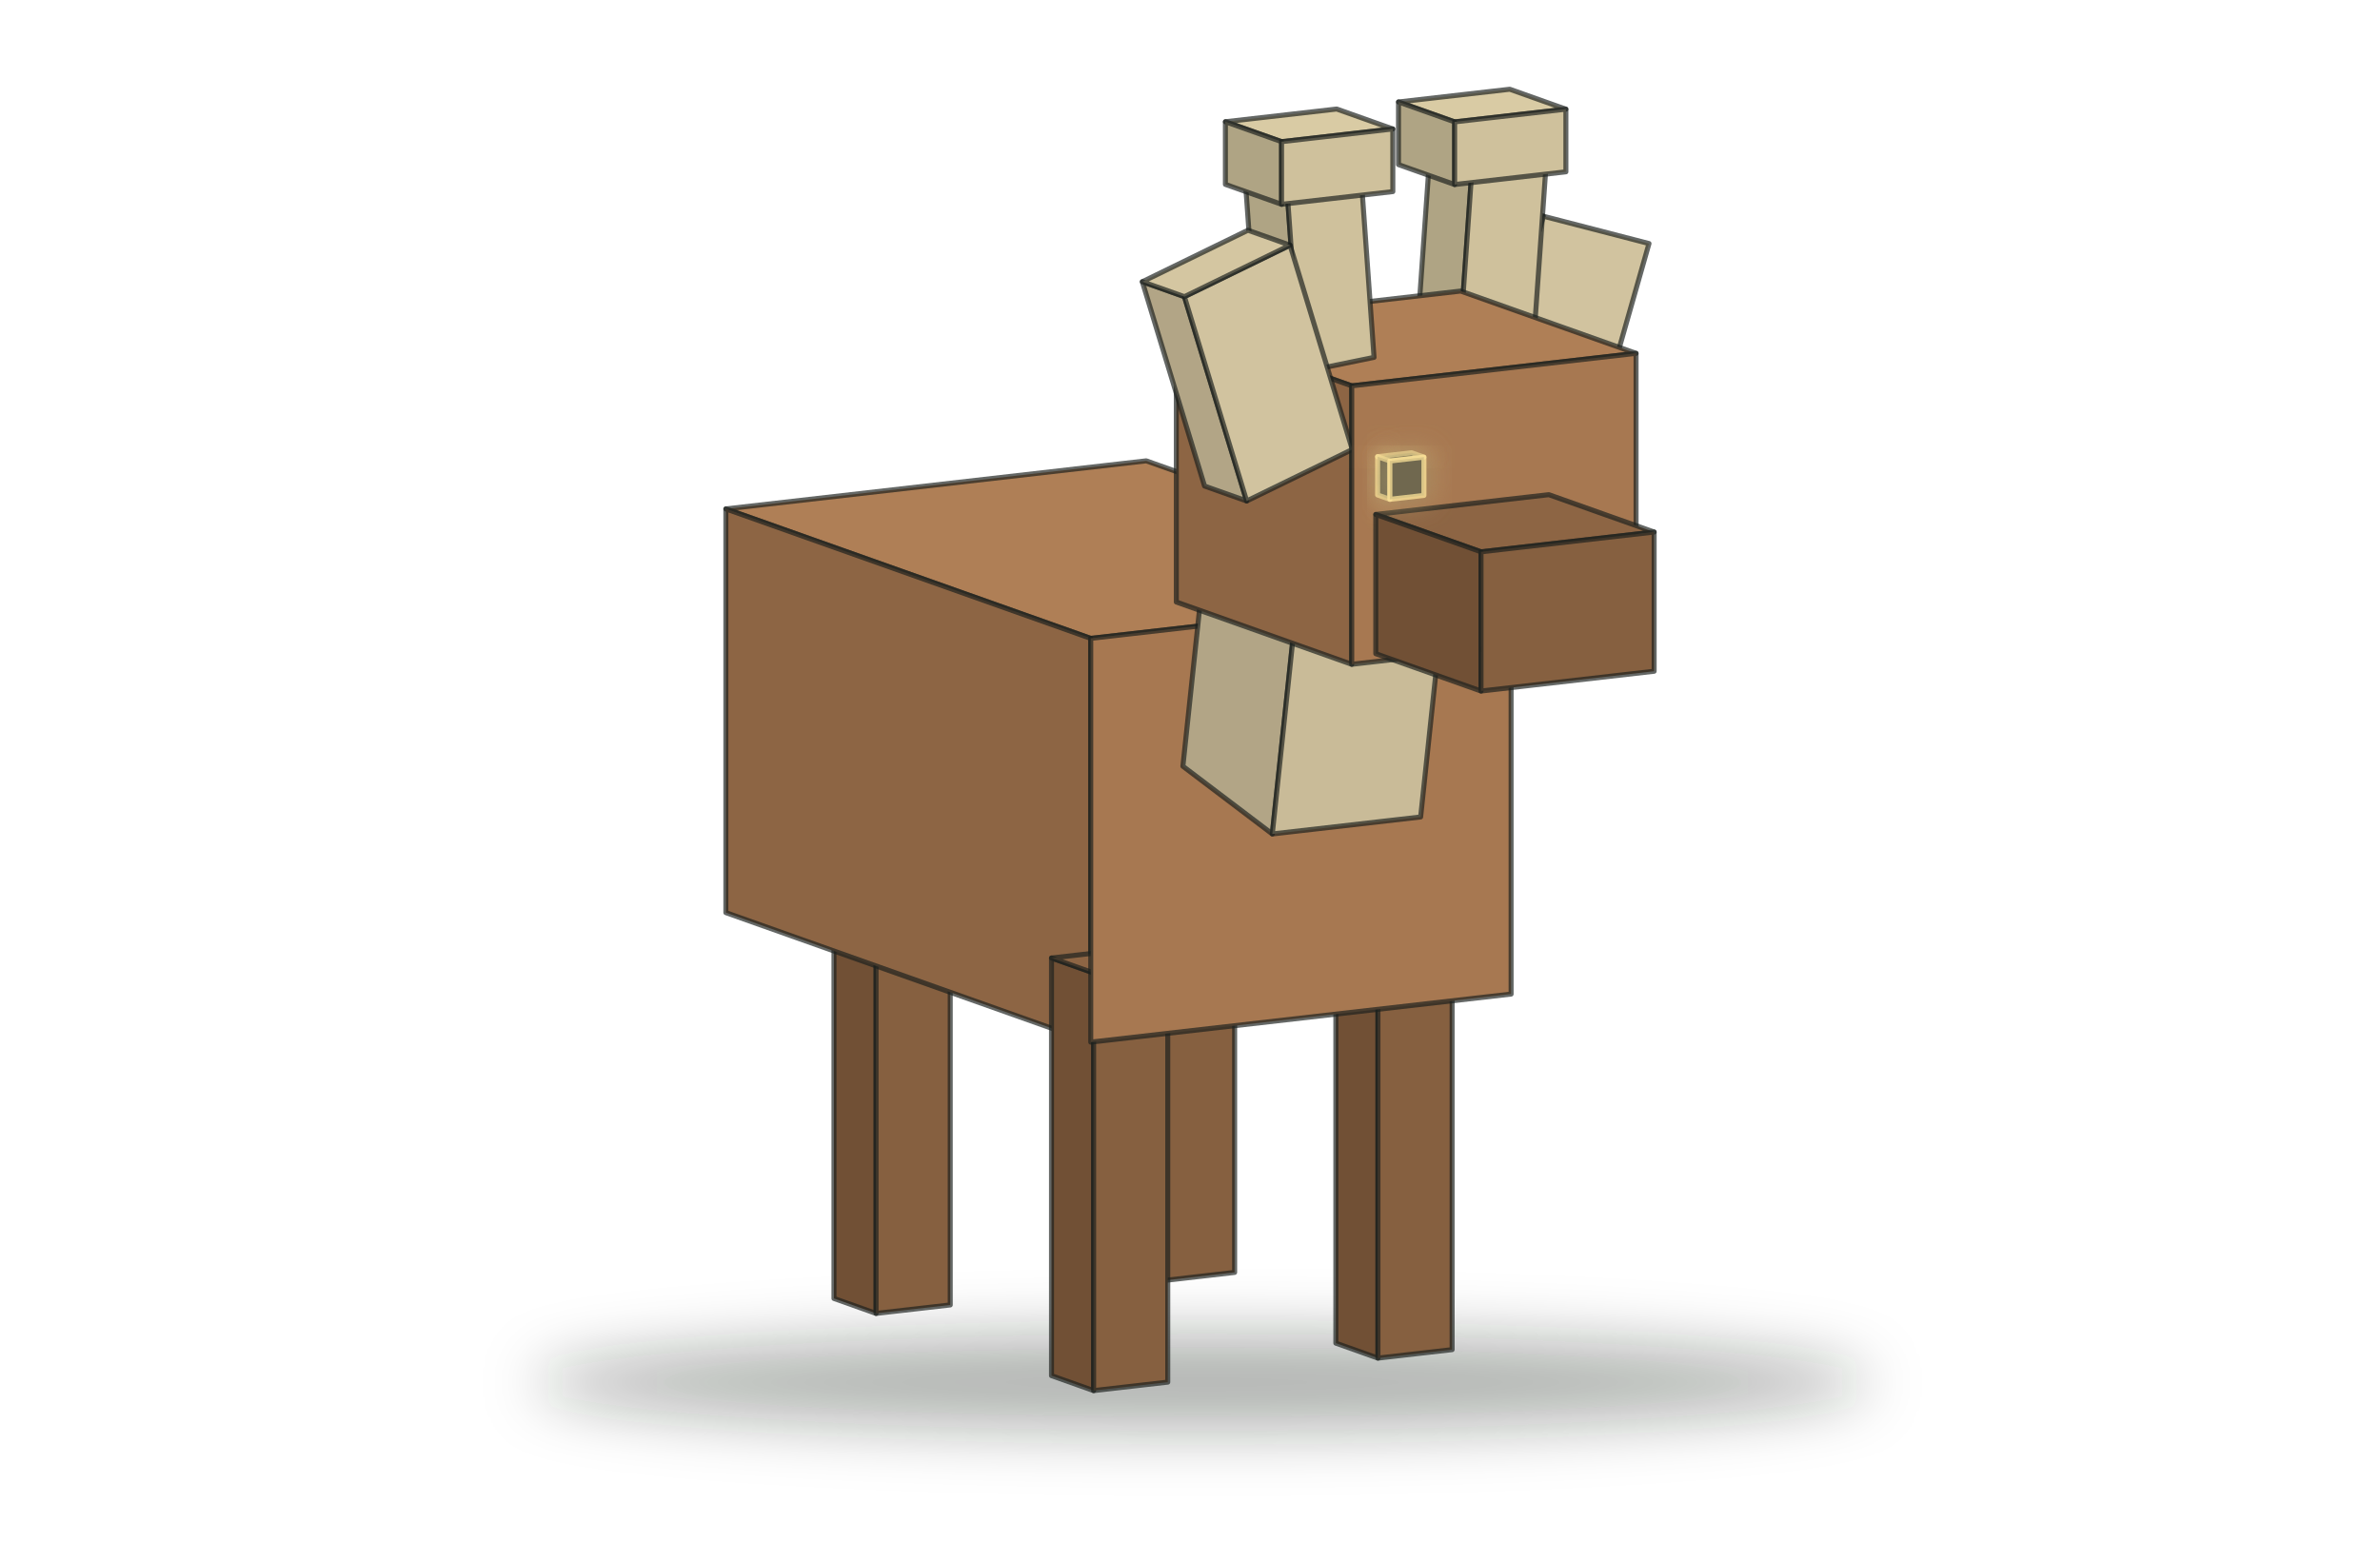
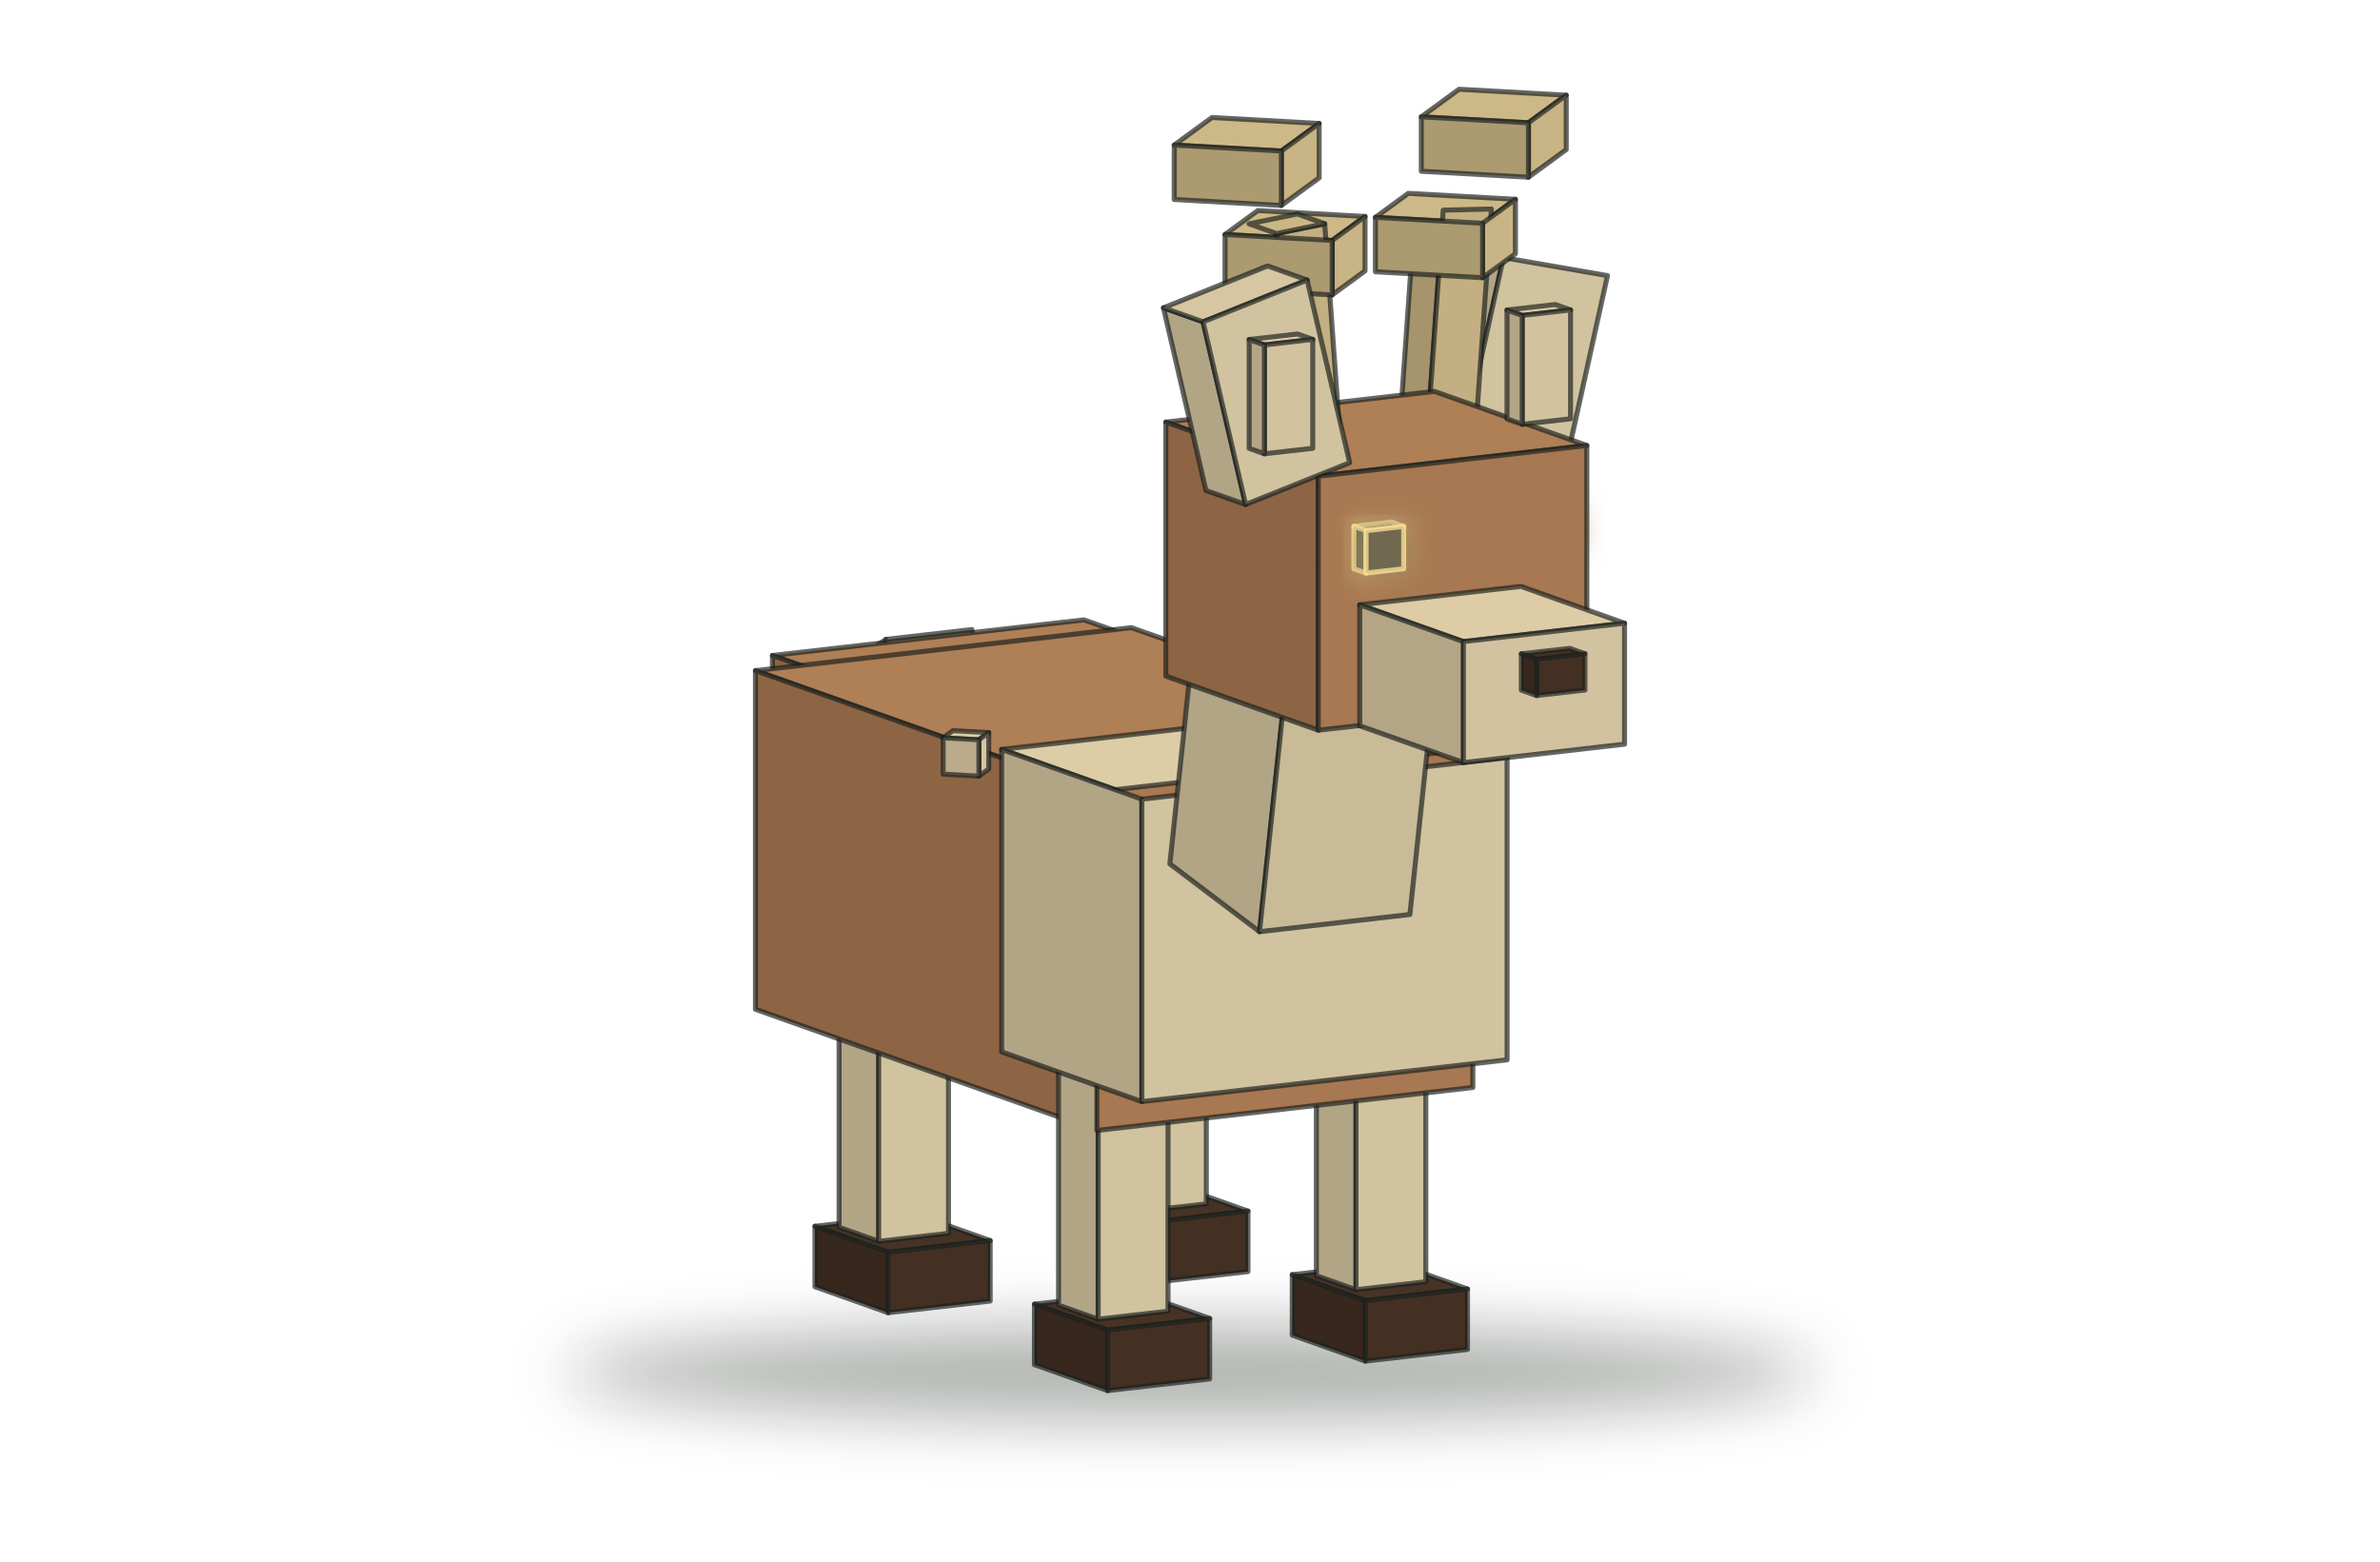
<svg xmlns="http://www.w3.org/2000/svg" width="640" height="420" viewBox="0 0 640 420" role="img" aria-labelledby="portrait-title">
  <defs>
    <filter id="portrait-glow" x="-80%" y="-80%" width="260%" height="260%">
      <feGaussianBlur stdDeviation="4" result="blur" />
      <feMerge>
        <feMergeNode in="blur" />
        <feMergeNode in="SourceGraphic" />
      </feMerge>
    </filter>
    <filter id="portrait-shadow" x="-40%" y="-80%" width="180%" height="260%">
      <feGaussianBlur stdDeviation="8" />
    </filter>
  </defs>
-   <ellipse cx="323.32" cy="371.76" rx="179.72" ry="13" fill="#0c120f" opacity=".32" filter="url(#portrait-shadow)" />
+   <ellipse cx="320.20" cy="369.23" rx="168.27" ry="13" fill="#0c120f" opacity=".32" filter="url(#portrait-shadow)" />
  <g>
-     <polygon points="274.63,161.85 248.03,164.89 220.69,188.46 247.28,185.42" fill="#b2a586" stroke="#1c211e" stroke-opacity=".68" stroke-width="1.35" stroke-linejoin="round" vector-effect="non-scaling-stroke" />
-     <polygon points="248.03,164.89 239.16,133.01 211.81,156.58 220.69,188.46" fill="#b2a586" stroke="#1c211e" stroke-opacity=".68" stroke-width="1.35" stroke-linejoin="round" vector-effect="non-scaling-stroke" />
-     <polygon points="312.05,344.50 312.05,232.17 300.73,228.15 300.73,340.48" fill="#715035" stroke="#1c211e" stroke-opacity=".68" stroke-width="1.35" stroke-linejoin="round" vector-effect="non-scaling-stroke" />
-     <polygon points="332.00,342.21 332.00,229.88 312.05,232.17 312.05,344.50" fill="#866040" stroke="#1c211e" stroke-opacity=".68" stroke-width="1.35" stroke-linejoin="round" vector-effect="non-scaling-stroke" />
-     <polygon points="332.00,229.88 320.67,225.87 300.73,228.15 312.05,232.17" fill="#8d6544" stroke="#1c211e" stroke-opacity=".68" stroke-width="1.35" stroke-linejoin="round" vector-effect="non-scaling-stroke" />
-     <polygon points="274.63,161.85 265.75,129.97 239.16,133.01 248.03,164.89" fill="#e1d2ab" stroke="#1c211e" stroke-opacity=".68" stroke-width="1.35" stroke-linejoin="round" vector-effect="non-scaling-stroke" />
-     <polygon points="235.58,353.24 235.58,240.91 224.26,236.89 224.26,349.22" fill="#715035" stroke="#1c211e" stroke-opacity=".68" stroke-width="1.35" stroke-linejoin="round" vector-effect="non-scaling-stroke" />
-     <polygon points="255.53,350.96 255.53,238.63 235.58,240.91 235.58,353.24" fill="#866040" stroke="#1c211e" stroke-opacity=".68" stroke-width="1.35" stroke-linejoin="round" vector-effect="non-scaling-stroke" />
-     <polygon points="255.53,238.63 244.21,234.61 224.26,236.89 235.58,240.91" fill="#8d6544" stroke="#1c211e" stroke-opacity=".68" stroke-width="1.35" stroke-linejoin="round" vector-effect="non-scaling-stroke" />
-     <polygon points="406.35,158.77 308.23,123.94 195.19,136.87 293.31,171.69" fill="#af7f56" stroke="#1c211e" stroke-opacity=".68" stroke-width="1.35" stroke-linejoin="round" vector-effect="non-scaling-stroke" />
-     <polygon points="370.54,365.26 370.54,252.93 359.22,248.91 359.22,361.24" fill="#715035" stroke="#1c211e" stroke-opacity=".68" stroke-width="1.35" stroke-linejoin="round" vector-effect="non-scaling-stroke" />
-     <polygon points="390.49,362.98 390.49,250.65 370.54,252.93 370.54,365.26" fill="#866040" stroke="#1c211e" stroke-opacity=".68" stroke-width="1.35" stroke-linejoin="round" vector-effect="non-scaling-stroke" />
-     <polygon points="293.31,280.28 293.31,171.69 195.19,136.87 195.19,245.45" fill="#8d6544" stroke="#1c211e" stroke-opacity=".68" stroke-width="1.35" stroke-linejoin="round" vector-effect="non-scaling-stroke" />
-     <polygon points="390.49,250.65 379.17,246.63 359.22,248.91 370.54,252.93" fill="#8d6544" stroke="#1c211e" stroke-opacity=".68" stroke-width="1.35" stroke-linejoin="round" vector-effect="non-scaling-stroke" />
-     <polygon points="294.08,374.00 294.08,261.67 282.76,257.65 282.76,369.98" fill="#715035" stroke="#1c211e" stroke-opacity=".68" stroke-width="1.35" stroke-linejoin="round" vector-effect="non-scaling-stroke" />
-     <polygon points="314.02,371.72 314.02,259.39 294.08,261.67 294.08,374.00" fill="#866040" stroke="#1c211e" stroke-opacity=".68" stroke-width="1.35" stroke-linejoin="round" vector-effect="non-scaling-stroke" />
-     <polygon points="314.02,259.39 302.70,255.37 282.76,257.65 294.08,261.67" fill="#8d6544" stroke="#1c211e" stroke-opacity=".68" stroke-width="1.35" stroke-linejoin="round" vector-effect="non-scaling-stroke" />
-     <polygon points="406.35,267.35 406.35,158.77 293.31,171.69 293.31,280.28" fill="#a77851" stroke="#1c211e" stroke-opacity=".68" stroke-width="1.35" stroke-linejoin="round" vector-effect="non-scaling-stroke" />
-     <polygon points="342.13,224.29 353.00,121.72 328.96,103.52 318.09,206.08" fill="#b2a586" stroke="#1c211e" stroke-opacity=".68" stroke-width="1.35" stroke-linejoin="round" vector-effect="non-scaling-stroke" />
-     <polygon points="382.02,219.72 392.90,117.16 353.00,121.72 342.13,224.29" fill="#c9bb98" stroke="#1c211e" stroke-opacity=".68" stroke-width="1.35" stroke-linejoin="round" vector-effect="non-scaling-stroke" />
-     <polygon points="392.90,117.16 368.85,98.96 328.96,103.52 353.00,121.72" fill="#e1d1aa" stroke="#1c211e" stroke-opacity=".68" stroke-width="1.35" stroke-linejoin="round" vector-effect="non-scaling-stroke" />
-     <polygon points="426.69,124.28 398.29,116.93 386.97,112.91 415.37,120.26" fill="#b2a586" stroke="#1c211e" stroke-opacity=".68" stroke-width="1.35" stroke-linejoin="round" vector-effect="non-scaling-stroke" />
-     <polygon points="398.29,116.93 415.02,58.15 403.70,54.13 386.97,112.91" fill="#b2a586" stroke="#1c211e" stroke-opacity=".68" stroke-width="1.35" stroke-linejoin="round" vector-effect="non-scaling-stroke" />
-     <polygon points="426.69,124.28 443.43,65.50 415.02,58.15 398.29,116.93" fill="#d1c39f" stroke="#1c211e" stroke-opacity=".68" stroke-width="1.35" stroke-linejoin="round" vector-effect="non-scaling-stroke" />
-     <polygon points="416.04,40.33 404.72,36.31 384.83,36.79 396.15,40.81" fill="#dbcca5" stroke="#1c211e" stroke-opacity=".68" stroke-width="1.35" stroke-linejoin="round" vector-effect="non-scaling-stroke" />
-     <polygon points="392.44,93.48 396.15,40.81 384.83,36.79 381.11,89.47" fill="#afa484" stroke="#1c211e" stroke-opacity=".68" stroke-width="1.35" stroke-linejoin="round" vector-effect="non-scaling-stroke" />
-     <polygon points="421.08,29.36 405.99,24.00 376.07,27.42 391.16,32.78" fill="#d9cba4" stroke="#1c211e" stroke-opacity=".68" stroke-width="1.35" stroke-linejoin="round" vector-effect="non-scaling-stroke" />
-     <polygon points="412.32,93.01 416.04,40.33 396.15,40.81 392.44,93.48" fill="#cfc19c" stroke="#1c211e" stroke-opacity=".68" stroke-width="1.35" stroke-linejoin="round" vector-effect="non-scaling-stroke" />
-     <polygon points="439.95,95.03 392.78,78.28 316.32,87.03 363.49,103.77" fill="#af7f56" stroke="#1c211e" stroke-opacity=".68" stroke-width="1.35" stroke-linejoin="round" vector-effect="non-scaling-stroke" />
-     <polygon points="391.16,49.63 391.16,32.78 376.07,27.42 376.07,44.27" fill="#afa484" stroke="#1c211e" stroke-opacity=".68" stroke-width="1.35" stroke-linejoin="round" vector-effect="non-scaling-stroke" />
-     <polygon points="421.08,46.21 421.08,29.36 391.16,32.78 391.16,49.63" fill="#cfc19c" stroke="#1c211e" stroke-opacity=".68" stroke-width="1.35" stroke-linejoin="round" vector-effect="non-scaling-stroke" />
-     <polygon points="363.49,178.66 363.49,103.77 316.32,87.03 316.32,161.91" fill="#8d6544" stroke="#1c211e" stroke-opacity=".68" stroke-width="1.35" stroke-linejoin="round" vector-effect="non-scaling-stroke" />
-     <polygon points="349.61,100.18 345.89,48.35 334.57,44.33 338.29,96.16" fill="#afa484" stroke="#1c211e" stroke-opacity=".68" stroke-width="1.35" stroke-linejoin="round" vector-effect="non-scaling-stroke" />
-     <polygon points="365.78,44.28 354.45,40.26 334.57,44.33 345.89,48.35" fill="#d8caa3" stroke="#1c211e" stroke-opacity=".68" stroke-width="1.35" stroke-linejoin="round" vector-effect="non-scaling-stroke" />
-     <polygon points="374.54,34.68 359.45,29.32 329.52,32.74 344.62,38.10" fill="#d9cba4" stroke="#1c211e" stroke-opacity=".68" stroke-width="1.35" stroke-linejoin="round" vector-effect="non-scaling-stroke" />
-     <polygon points="431.10,117.43 427.80,116.26 418.66,117.31 421.96,118.48" fill="#6f684f" stroke="#ffe59a" stroke-opacity=".74" stroke-width="1.35" stroke-linejoin="round" vector-effect="non-scaling-stroke" filter="url(#portrait-glow)" />
-     <polygon points="369.49,96.11 365.78,44.28 345.89,48.35 349.61,100.18" fill="#cfc19c" stroke="#1c211e" stroke-opacity=".68" stroke-width="1.35" stroke-linejoin="round" vector-effect="non-scaling-stroke" />
-     <polygon points="421.96,128.78 421.96,118.48 418.66,117.31 418.66,127.60" fill="#6f684f" stroke="#ffe59a" stroke-opacity=".74" stroke-width="1.35" stroke-linejoin="round" vector-effect="non-scaling-stroke" filter="url(#portrait-glow)" />
-     <polygon points="431.10,127.73 431.10,117.43 421.96,118.48 421.96,128.78" fill="#6f684f" stroke="#ffe59a" stroke-opacity=".74" stroke-width="1.35" stroke-linejoin="round" vector-effect="non-scaling-stroke" filter="url(#portrait-glow)" />
-     <polygon points="335.24,134.74 318.50,79.79 307.18,75.77 323.91,130.72" fill="#b2a586" stroke="#1c211e" stroke-opacity=".68" stroke-width="1.35" stroke-linejoin="round" vector-effect="non-scaling-stroke" />
-     <polygon points="363.64,120.89 346.91,65.94 318.50,79.79 335.24,134.74" fill="#d1c39f" stroke="#1c211e" stroke-opacity=".68" stroke-width="1.35" stroke-linejoin="round" vector-effect="non-scaling-stroke" />
-     <polygon points="344.62,54.95 344.62,38.10 329.52,32.74 329.52,49.59" fill="#afa484" stroke="#1c211e" stroke-opacity=".68" stroke-width="1.35" stroke-linejoin="round" vector-effect="non-scaling-stroke" />
-     <polygon points="346.91,65.94 335.58,61.92 307.18,75.77 318.50,79.79" fill="#d4c6a1" stroke="#1c211e" stroke-opacity=".68" stroke-width="1.35" stroke-linejoin="round" vector-effect="non-scaling-stroke" />
-     <polygon points="374.54,51.53 374.54,34.68 344.62,38.10 344.62,54.95" fill="#cfc19c" stroke="#1c211e" stroke-opacity=".68" stroke-width="1.35" stroke-linejoin="round" vector-effect="non-scaling-stroke" />
-     <polygon points="439.95,169.91 439.95,95.03 363.49,103.77 363.49,178.66" fill="#a77851" stroke="#1c211e" stroke-opacity=".68" stroke-width="1.35" stroke-linejoin="round" vector-effect="non-scaling-stroke" />
-     <polygon points="444.81,143.09 416.50,133.04 369.96,138.36 398.26,148.41" fill="#8d6544" stroke="#1c211e" stroke-opacity=".68" stroke-width="1.35" stroke-linejoin="round" vector-effect="non-scaling-stroke" />
-     <polygon points="382.90,122.95 379.59,121.77 370.45,122.82 373.75,123.99" fill="#6f684f" stroke="#ffe59a" stroke-opacity=".74" stroke-width="1.35" stroke-linejoin="round" vector-effect="non-scaling-stroke" filter="url(#portrait-glow)" />
-     <polygon points="373.75,134.29 373.75,123.99 370.45,122.82 370.45,133.12" fill="#6f684f" stroke="#ffe59a" stroke-opacity=".74" stroke-width="1.35" stroke-linejoin="round" vector-effect="non-scaling-stroke" filter="url(#portrait-glow)" />
-     <polygon points="382.90,133.24 382.90,122.95 373.75,123.99 373.75,134.29" fill="#6f684f" stroke="#ffe59a" stroke-opacity=".74" stroke-width="1.35" stroke-linejoin="round" vector-effect="non-scaling-stroke" filter="url(#portrait-glow)" />
-     <polygon points="398.26,185.85 398.26,148.41 369.96,138.36 369.96,175.81" fill="#715035" stroke="#1c211e" stroke-opacity=".68" stroke-width="1.35" stroke-linejoin="round" vector-effect="non-scaling-stroke" />
-     <polygon points="444.81,180.53 444.81,143.09 398.26,148.41 398.26,185.85" fill="#866040" stroke="#1c211e" stroke-opacity=".68" stroke-width="1.35" stroke-linejoin="round" vector-effect="non-scaling-stroke" />
+     <polygon points="268.91,200.87 245.80,203.51 216.72,223.23 239.83,220.59" fill="#b3a586" stroke="#1c211e" stroke-opacity=".68" stroke-width="1.35" stroke-linejoin="round" vector-effect="non-scaling-stroke" />
+     <polygon points="245.80,203.51 238.23,171.96 209.15,191.69 216.72,223.23" fill="#b3a586" stroke="#1c211e" stroke-opacity=".68" stroke-width="1.35" stroke-linejoin="round" vector-effect="non-scaling-stroke" />
+     <polygon points="335.59,325.72 315.92,318.74 288.48,321.87 308.15,328.86" fill="#473325" stroke="#1c211e" stroke-opacity=".68" stroke-width="1.35" stroke-linejoin="round" vector-effect="non-scaling-stroke" />
+     <polygon points="268.91,200.87 261.34,169.32 238.23,171.96 245.80,203.51" fill="#e2cfaa" stroke="#1c211e" stroke-opacity=".68" stroke-width="1.35" stroke-linejoin="round" vector-effect="non-scaling-stroke" />
+     <polygon points="308.15,345.12 308.15,328.86 288.48,321.87 288.48,338.14" fill="#37271c" stroke="#1c211e" stroke-opacity=".68" stroke-width="1.35" stroke-linejoin="round" vector-effect="non-scaling-stroke" />
+     <polygon points="305.62,325.92 305.62,252.72 294.96,248.94 294.96,322.14" fill="#b2a586" stroke="#1c211e" stroke-opacity=".68" stroke-width="1.35" stroke-linejoin="round" vector-effect="non-scaling-stroke" />
+     <polygon points="324.39,250.57 313.73,246.79 294.96,248.94 305.62,252.72" fill="#dccda7" stroke="#1c211e" stroke-opacity=".68" stroke-width="1.35" stroke-linejoin="round" vector-effect="non-scaling-stroke" />
+     <polygon points="324.39,323.78 324.39,250.57 305.62,252.72 305.62,325.92" fill="#d1c39f" stroke="#1c211e" stroke-opacity=".68" stroke-width="1.35" stroke-linejoin="round" vector-effect="non-scaling-stroke" />
+     <polygon points="335.59,341.99 335.59,325.72 308.15,328.86 308.15,345.12" fill="#433023" stroke="#1c211e" stroke-opacity=".68" stroke-width="1.35" stroke-linejoin="round" vector-effect="non-scaling-stroke" />
+     <polygon points="332.47,181.26 291.48,166.71 207.71,176.29 248.70,190.83" fill="#af7f56" stroke="#1c211e" stroke-opacity=".68" stroke-width="1.35" stroke-linejoin="round" vector-effect="non-scaling-stroke" />
+     <polygon points="266.27,333.65 246.59,326.66 219.15,329.80 238.82,336.78" fill="#473325" stroke="#1c211e" stroke-opacity=".68" stroke-width="1.35" stroke-linejoin="round" vector-effect="non-scaling-stroke" />
+     <polygon points="337.39,180.40 327.78,179.86 325.13,181.80 334.74,182.33" fill="#decca7" stroke="#1c211e" stroke-opacity=".68" stroke-width="1.35" stroke-linejoin="round" vector-effect="non-scaling-stroke" />
+     <polygon points="337.39,190.16 337.39,180.40 334.74,182.33 334.74,192.09" fill="#d9c7a3" stroke="#1c211e" stroke-opacity=".68" stroke-width="1.35" stroke-linejoin="round" vector-effect="non-scaling-stroke" />
+     <polygon points="334.74,192.09 334.74,182.33 325.13,181.80 325.13,191.56" fill="#bbab8c" stroke="#1c211e" stroke-opacity=".68" stroke-width="1.35" stroke-linejoin="round" vector-effect="non-scaling-stroke" />
+     <polygon points="238.82,353.05 238.82,336.78 219.15,329.80 219.15,346.07" fill="#37271c" stroke="#1c211e" stroke-opacity=".68" stroke-width="1.35" stroke-linejoin="round" vector-effect="non-scaling-stroke" />
+     <polygon points="236.29,333.85 236.29,260.65 225.63,256.86 225.63,330.07" fill="#b2a586" stroke="#1c211e" stroke-opacity=".68" stroke-width="1.35" stroke-linejoin="round" vector-effect="non-scaling-stroke" />
+     <polygon points="255.06,258.50 244.41,254.72 225.63,256.86 236.29,260.65" fill="#dccda7" stroke="#1c211e" stroke-opacity=".68" stroke-width="1.35" stroke-linejoin="round" vector-effect="non-scaling-stroke" />
+     <polygon points="255.06,331.70 255.06,258.50 236.29,260.65 236.29,333.85" fill="#d1c39f" stroke="#1c211e" stroke-opacity=".68" stroke-width="1.35" stroke-linejoin="round" vector-effect="non-scaling-stroke" />
+     <polygon points="248.70,272.17 248.70,190.83 207.71,176.29 207.71,257.62" fill="#8d6544" stroke="#1c211e" stroke-opacity=".68" stroke-width="1.35" stroke-linejoin="round" vector-effect="non-scaling-stroke" />
+     <polygon points="266.27,349.91 266.27,333.65 238.82,336.78 238.82,353.05" fill="#433023" stroke="#1c211e" stroke-opacity=".68" stroke-width="1.35" stroke-linejoin="round" vector-effect="non-scaling-stroke" />
+     <polygon points="229.81,184.23 220.20,183.70 217.55,185.64 227.16,186.17" fill="#decca7" stroke="#1c211e" stroke-opacity=".68" stroke-width="1.35" stroke-linejoin="round" vector-effect="non-scaling-stroke" />
+     <polygon points="229.81,193.99 229.81,184.23 227.16,186.17 227.16,195.93" fill="#d9c7a3" stroke="#1c211e" stroke-opacity=".68" stroke-width="1.35" stroke-linejoin="round" vector-effect="non-scaling-stroke" />
+     <polygon points="227.16,195.93 227.16,186.17 217.55,185.64 217.55,195.40" fill="#bbab8c" stroke="#1c211e" stroke-opacity=".68" stroke-width="1.35" stroke-linejoin="round" vector-effect="non-scaling-stroke" />
+     <polygon points="332.47,262.59 332.47,181.26 248.70,190.83 248.70,272.17" fill="#a77851" stroke="#1c211e" stroke-opacity=".68" stroke-width="1.35" stroke-linejoin="round" vector-effect="non-scaling-stroke" />
+     <polygon points="396.06,201.39 304.25,168.80 203.14,180.36 294.96,212.95" fill="#af7f56" stroke="#1c211e" stroke-opacity=".68" stroke-width="1.35" stroke-linejoin="round" vector-effect="non-scaling-stroke" />
+     <polygon points="394.62,346.67 374.94,339.69 347.50,342.82 367.17,349.81" fill="#473325" stroke="#1c211e" stroke-opacity=".68" stroke-width="1.35" stroke-linejoin="round" vector-effect="non-scaling-stroke" />
+     <polygon points="373.46,193.20 363.85,192.67 361.20,194.60 370.81,195.13" fill="#decca7" stroke="#1c211e" stroke-opacity=".68" stroke-width="1.35" stroke-linejoin="round" vector-effect="non-scaling-stroke" />
+     <polygon points="373.46,202.96 373.46,193.20 370.81,195.13 370.81,204.89" fill="#d9c7a3" stroke="#1c211e" stroke-opacity=".68" stroke-width="1.35" stroke-linejoin="round" vector-effect="non-scaling-stroke" />
+     <polygon points="370.81,204.89 370.81,195.13 361.20,194.60 361.20,204.36" fill="#bbab8c" stroke="#1c211e" stroke-opacity=".68" stroke-width="1.35" stroke-linejoin="round" vector-effect="non-scaling-stroke" />
+     <polygon points="294.96,304.04 294.96,212.95 203.14,180.36 203.14,271.45" fill="#8d6544" stroke="#1c211e" stroke-opacity=".68" stroke-width="1.35" stroke-linejoin="round" vector-effect="non-scaling-stroke" />
+     <polygon points="367.17,366.07 367.17,349.81 347.50,342.82 347.50,359.09" fill="#37271c" stroke="#1c211e" stroke-opacity=".68" stroke-width="1.35" stroke-linejoin="round" vector-effect="non-scaling-stroke" />
+     <polygon points="364.64,346.87 364.64,273.67 353.98,269.89 353.98,343.09" fill="#b2a586" stroke="#1c211e" stroke-opacity=".68" stroke-width="1.35" stroke-linejoin="round" vector-effect="non-scaling-stroke" />
+     <polygon points="383.41,271.52 372.76,267.74 353.98,269.89 364.64,273.67" fill="#dccda7" stroke="#1c211e" stroke-opacity=".68" stroke-width="1.35" stroke-linejoin="round" vector-effect="non-scaling-stroke" />
+     <polygon points="383.41,344.73 383.41,271.52 364.64,273.67 364.64,346.87" fill="#d1c39f" stroke="#1c211e" stroke-opacity=".68" stroke-width="1.35" stroke-linejoin="round" vector-effect="non-scaling-stroke" />
+     <polygon points="394.62,362.94 394.62,346.67 367.17,349.81 367.17,366.07" fill="#433023" stroke="#1c211e" stroke-opacity=".68" stroke-width="1.35" stroke-linejoin="round" vector-effect="non-scaling-stroke" />
+     <polygon points="265.88,197.04 256.27,196.50 253.62,198.44 263.23,198.97" fill="#decca7" stroke="#1c211e" stroke-opacity=".68" stroke-width="1.35" stroke-linejoin="round" vector-effect="non-scaling-stroke" />
+     <polygon points="265.88,206.80 265.88,197.04 263.23,198.97 263.23,208.73" fill="#d9c7a3" stroke="#1c211e" stroke-opacity=".68" stroke-width="1.35" stroke-linejoin="round" vector-effect="non-scaling-stroke" />
+     <polygon points="263.23,208.73 263.23,198.97 253.62,198.44 253.62,208.20" fill="#bbab8c" stroke="#1c211e" stroke-opacity=".68" stroke-width="1.35" stroke-linejoin="round" vector-effect="non-scaling-stroke" />
+     <polygon points="325.29,354.60 305.61,347.61 278.17,350.75 297.85,357.73" fill="#473325" stroke="#1c211e" stroke-opacity=".68" stroke-width="1.35" stroke-linejoin="round" vector-effect="non-scaling-stroke" />
+     <polygon points="297.85,374.00 297.85,357.73 278.17,350.75 278.17,367.02" fill="#37271c" stroke="#1c211e" stroke-opacity=".68" stroke-width="1.35" stroke-linejoin="round" vector-effect="non-scaling-stroke" />
+     <polygon points="295.31,354.80 295.31,281.60 284.65,277.81 284.65,351.02" fill="#b2a586" stroke="#1c211e" stroke-opacity=".68" stroke-width="1.35" stroke-linejoin="round" vector-effect="non-scaling-stroke" />
+     <polygon points="314.09,279.45 303.43,275.67 284.65,277.81 295.31,281.60" fill="#dccda7" stroke="#1c211e" stroke-opacity=".68" stroke-width="1.35" stroke-linejoin="round" vector-effect="non-scaling-stroke" />
+     <polygon points="405.27,203.71 367.57,190.32 269.35,201.55 307.06,214.94" fill="#dccda7" stroke="#1c211e" stroke-opacity=".68" stroke-width="1.35" stroke-linejoin="round" vector-effect="non-scaling-stroke" />
+     <polygon points="314.09,352.65 314.09,279.45 295.31,281.60 295.31,354.80" fill="#d1c39f" stroke="#1c211e" stroke-opacity=".68" stroke-width="1.35" stroke-linejoin="round" vector-effect="non-scaling-stroke" />
+     <polygon points="325.29,370.86 325.29,354.60 297.85,357.73 297.85,374.00" fill="#433023" stroke="#1c211e" stroke-opacity=".68" stroke-width="1.35" stroke-linejoin="round" vector-effect="non-scaling-stroke" />
+     <polygon points="396.06,292.48 396.06,201.39 294.96,212.95 294.96,304.04" fill="#a77851" stroke="#1c211e" stroke-opacity=".68" stroke-width="1.35" stroke-linejoin="round" vector-effect="non-scaling-stroke" />
+     <polygon points="307.06,296.27 307.06,214.94 269.35,201.55 269.35,282.89" fill="#b2a586" stroke="#1c211e" stroke-opacity=".68" stroke-width="1.35" stroke-linejoin="round" vector-effect="non-scaling-stroke" />
+     <polygon points="405.27,285.04 405.27,203.71 307.06,214.94 307.06,296.27" fill="#d1c39f" stroke="#1c211e" stroke-opacity=".68" stroke-width="1.35" stroke-linejoin="round" vector-effect="non-scaling-stroke" />
+     <polygon points="338.69,250.58 349.11,152.24 325.01,133.99 314.58,232.33" fill="#b2a586" stroke="#1c211e" stroke-opacity=".68" stroke-width="1.35" stroke-linejoin="round" vector-effect="non-scaling-stroke" />
+     <polygon points="389.55,147.62 365.45,129.37 325.01,133.99 349.11,152.24" fill="#e1d1aa" stroke="#1c211e" stroke-opacity=".68" stroke-width="1.35" stroke-linejoin="round" vector-effect="non-scaling-stroke" />
+     <polygon points="379.13,245.95 389.55,147.62 349.11,152.24 338.69,250.58" fill="#c9bb98" stroke="#1c211e" stroke-opacity=".68" stroke-width="1.35" stroke-linejoin="round" vector-effect="non-scaling-stroke" />
+     <polygon points="383.70,118.64 388.09,56.52 380.71,53.90 376.32,116.02" fill="#a5946c" stroke="#1c211e" stroke-opacity=".68" stroke-width="1.35" stroke-linejoin="round" vector-effect="non-scaling-stroke" />
+     <polygon points="421.17,25.60 392.35,24.00 382.20,31.42 411.01,33.02" fill="#cdb887" stroke="#1c211e" stroke-opacity=".68" stroke-width="1.35" stroke-linejoin="round" vector-effect="non-scaling-stroke" />
+     <polygon points="401.05,56.21 393.67,53.59 380.71,53.90 388.09,56.52" fill="#ceb988" stroke="#1c211e" stroke-opacity=".68" stroke-width="1.35" stroke-linejoin="round" vector-effect="non-scaling-stroke" />
+     <polygon points="392.84,121.02 404.28,69.28 393.62,65.49 382.19,117.24" fill="#b2a586" stroke="#1c211e" stroke-opacity=".68" stroke-width="1.35" stroke-linejoin="round" vector-effect="non-scaling-stroke" />
+     <polygon points="407.51,53.60 378.69,52.00 369.86,58.45 398.68,60.05" fill="#cdb887" stroke="#1c211e" stroke-opacity=".68" stroke-width="1.35" stroke-linejoin="round" vector-effect="non-scaling-stroke" />
+     <polygon points="420.83,125.87 432.27,74.13 404.28,69.28 392.84,121.02" fill="#d1c39f" stroke="#1c211e" stroke-opacity=".68" stroke-width="1.35" stroke-linejoin="round" vector-effect="non-scaling-stroke" />
+     <polygon points="396.66,118.33 401.05,56.21 388.09,56.52 383.70,118.64" fill="#c3af81" stroke="#1c211e" stroke-opacity=".68" stroke-width="1.35" stroke-linejoin="round" vector-effect="non-scaling-stroke" />
+     <polygon points="421.17,40.24 421.17,25.60 411.01,33.02 411.01,47.66" fill="#c8b484" stroke="#1c211e" stroke-opacity=".68" stroke-width="1.35" stroke-linejoin="round" vector-effect="non-scaling-stroke" />
+     <polygon points="426.71,119.81 385.72,105.26 313.50,113.52 354.49,128.07" fill="#af7f56" stroke="#1c211e" stroke-opacity=".68" stroke-width="1.35" stroke-linejoin="round" vector-effect="non-scaling-stroke" />
+     <polygon points="407.51,68.24 407.51,53.60 398.68,60.05 398.68,74.69" fill="#c8b484" stroke="#1c211e" stroke-opacity=".68" stroke-width="1.35" stroke-linejoin="round" vector-effect="non-scaling-stroke" />
+     <polygon points="422.33,83.35 418.23,81.90 405.24,83.38 409.33,84.84" fill="#decca7" stroke="#1c211e" stroke-opacity=".68" stroke-width="1.35" stroke-linejoin="round" vector-effect="non-scaling-stroke" />
+     <polygon points="422.33,112.63 422.33,83.35 409.33,84.84 409.33,114.12" fill="#d3c29f" stroke="#1c211e" stroke-opacity=".68" stroke-width="1.35" stroke-linejoin="round" vector-effect="non-scaling-stroke" />
+     <polygon points="409.33,114.12 409.33,84.84 405.24,83.38 405.24,112.67" fill="#b3a586" stroke="#1c211e" stroke-opacity=".68" stroke-width="1.35" stroke-linejoin="round" vector-effect="non-scaling-stroke" />
+     <polygon points="398.68,74.69 398.68,60.05 369.86,58.45 369.86,73.09" fill="#ac9a71" stroke="#1c211e" stroke-opacity=".68" stroke-width="1.35" stroke-linejoin="round" vector-effect="non-scaling-stroke" />
+     <polygon points="411.01,47.66 411.01,33.02 382.20,31.42 382.20,46.06" fill="#ac9a71" stroke="#1c211e" stroke-opacity=".68" stroke-width="1.35" stroke-linejoin="round" vector-effect="non-scaling-stroke" />
+     <polygon points="354.49,196.39 354.49,128.07 313.50,113.52 313.50,181.84" fill="#8d6544" stroke="#1c211e" stroke-opacity=".68" stroke-width="1.35" stroke-linejoin="round" vector-effect="non-scaling-stroke" />
+     <polygon points="347.65,123.93 343.26,62.82 335.88,60.20 340.27,121.32" fill="#a5946c" stroke="#1c211e" stroke-opacity=".68" stroke-width="1.35" stroke-linejoin="round" vector-effect="non-scaling-stroke" />
+     <polygon points="367.07,58.22 338.25,56.62 329.42,63.07 358.24,64.67" fill="#cdb887" stroke="#1c211e" stroke-opacity=".68" stroke-width="1.35" stroke-linejoin="round" vector-effect="non-scaling-stroke" />
+     <polygon points="360.60,121.28 356.22,60.17 343.26,62.82 347.65,123.93" fill="#c3af81" stroke="#1c211e" stroke-opacity=".68" stroke-width="1.35" stroke-linejoin="round" vector-effect="non-scaling-stroke" />
+     <polygon points="356.22,60.17 348.84,57.55 335.88,60.20 343.26,62.82" fill="#cbb786" stroke="#1c211e" stroke-opacity=".68" stroke-width="1.35" stroke-linejoin="round" vector-effect="non-scaling-stroke" />
+     <polygon points="367.07,72.86 367.07,58.22 358.24,64.67 358.24,79.31" fill="#c8b484" stroke="#1c211e" stroke-opacity=".68" stroke-width="1.35" stroke-linejoin="round" vector-effect="non-scaling-stroke" />
+     <polygon points="423.68,136.29 420.40,135.13 410.29,136.28 413.57,137.45" fill="#6f684f" stroke="#ffe59a" stroke-opacity=".74" stroke-width="1.35" stroke-linejoin="round" vector-effect="non-scaling-stroke" filter="url(#portrait-glow)" />
+     <polygon points="413.57,148.84 413.57,137.45 410.29,136.28 410.29,147.67" fill="#6f684f" stroke="#ffe59a" stroke-opacity=".74" stroke-width="1.35" stroke-linejoin="round" vector-effect="non-scaling-stroke" filter="url(#portrait-glow)" />
+     <polygon points="423.68,147.68 423.68,136.29 413.57,137.45 413.57,148.84" fill="#6f684f" stroke="#ffe59a" stroke-opacity=".74" stroke-width="1.35" stroke-linejoin="round" vector-effect="non-scaling-stroke" filter="url(#portrait-glow)" />
+     <polygon points="426.71,188.13 426.71,119.81 354.49,128.07 354.49,196.39" fill="#a77851" stroke="#1c211e" stroke-opacity=".68" stroke-width="1.35" stroke-linejoin="round" vector-effect="non-scaling-stroke" />
+     <polygon points="354.73,33.20 325.91,31.60 315.76,39.01 344.57,40.62" fill="#cdb887" stroke="#1c211e" stroke-opacity=".68" stroke-width="1.35" stroke-linejoin="round" vector-effect="non-scaling-stroke" />
+     <polygon points="334.95,135.69 323.51,86.56 312.86,82.78 324.29,131.91" fill="#b2a586" stroke="#1c211e" stroke-opacity=".68" stroke-width="1.35" stroke-linejoin="round" vector-effect="non-scaling-stroke" />
+     <polygon points="358.24,79.31 358.24,64.67 329.42,63.07 329.42,77.71" fill="#ac9a71" stroke="#1c211e" stroke-opacity=".68" stroke-width="1.35" stroke-linejoin="round" vector-effect="non-scaling-stroke" />
+     <polygon points="354.73,47.84 354.73,33.20 344.57,40.62 344.57,55.26" fill="#c8b484" stroke="#1c211e" stroke-opacity=".68" stroke-width="1.35" stroke-linejoin="round" vector-effect="non-scaling-stroke" />
+     <polygon points="351.50,75.31 340.85,71.53 312.86,82.78 323.51,86.56" fill="#d6c7a2" stroke="#1c211e" stroke-opacity=".68" stroke-width="1.35" stroke-linejoin="round" vector-effect="non-scaling-stroke" />
+     <polygon points="362.94,124.44 351.50,75.31 323.51,86.56 334.95,135.69" fill="#d1c39f" stroke="#1c211e" stroke-opacity=".68" stroke-width="1.35" stroke-linejoin="round" vector-effect="non-scaling-stroke" />
+     <polygon points="353.01,91.28 348.91,89.83 335.91,91.31 340.01,92.77" fill="#decca7" stroke="#1c211e" stroke-opacity=".68" stroke-width="1.35" stroke-linejoin="round" vector-effect="non-scaling-stroke" />
+     <polygon points="353.01,120.56 353.01,91.28 340.01,92.77 340.01,122.05" fill="#d3c29f" stroke="#1c211e" stroke-opacity=".68" stroke-width="1.35" stroke-linejoin="round" vector-effect="non-scaling-stroke" />
+     <polygon points="340.01,122.05 340.01,92.77 335.91,91.31 335.91,120.59" fill="#b3a586" stroke="#1c211e" stroke-opacity=".68" stroke-width="1.35" stroke-linejoin="round" vector-effect="non-scaling-stroke" />
+     <polygon points="436.86,167.61 408.98,157.71 365.65,162.67 393.52,172.56" fill="#decca7" stroke="#1c211e" stroke-opacity=".68" stroke-width="1.35" stroke-linejoin="round" vector-effect="non-scaling-stroke" />
+     <polygon points="344.57,55.26 344.57,40.62 315.76,39.01 315.76,53.65" fill="#ac9a71" stroke="#1c211e" stroke-opacity=".68" stroke-width="1.35" stroke-linejoin="round" vector-effect="non-scaling-stroke" />
+     <polygon points="377.46,141.58 374.18,140.41 364.07,141.57 367.35,142.73" fill="#6f684f" stroke="#ffe59a" stroke-opacity=".74" stroke-width="1.35" stroke-linejoin="round" vector-effect="non-scaling-stroke" filter="url(#portrait-glow)" />
+     <polygon points="367.35,154.12 367.35,142.73 364.07,141.57 364.07,152.96" fill="#6f684f" stroke="#ffe59a" stroke-opacity=".74" stroke-width="1.35" stroke-linejoin="round" vector-effect="non-scaling-stroke" filter="url(#portrait-glow)" />
+     <polygon points="377.46,152.96 377.46,141.58 367.35,142.73 367.35,154.12" fill="#6f684f" stroke="#ffe59a" stroke-opacity=".74" stroke-width="1.35" stroke-linejoin="round" vector-effect="non-scaling-stroke" filter="url(#portrait-glow)" />
+     <polygon points="393.52,205.10 393.52,172.56 365.65,162.67 365.65,195.20" fill="#b3a586" stroke="#1c211e" stroke-opacity=".68" stroke-width="1.35" stroke-linejoin="round" vector-effect="non-scaling-stroke" />
+     <polygon points="436.86,200.14 436.86,167.61 393.52,172.56 393.52,205.10" fill="#d3c29f" stroke="#1c211e" stroke-opacity=".68" stroke-width="1.35" stroke-linejoin="round" vector-effect="non-scaling-stroke" />
+     <polygon points="426.20,175.82 422.10,174.37 409.10,175.85 413.20,177.31" fill="#473325" stroke="#1c211e" stroke-opacity=".68" stroke-width="1.35" stroke-linejoin="round" vector-effect="non-scaling-stroke" />
+     <polygon points="426.20,185.58 426.20,175.82 413.20,177.31 413.20,187.07" fill="#433023" stroke="#1c211e" stroke-opacity=".68" stroke-width="1.35" stroke-linejoin="round" vector-effect="non-scaling-stroke" />
+     <polygon points="413.20,187.07 413.20,177.31 409.10,175.85 409.10,185.61" fill="#37271c" stroke="#1c211e" stroke-opacity=".68" stroke-width="1.35" stroke-linejoin="round" vector-effect="non-scaling-stroke" />
  </g>
</svg>
